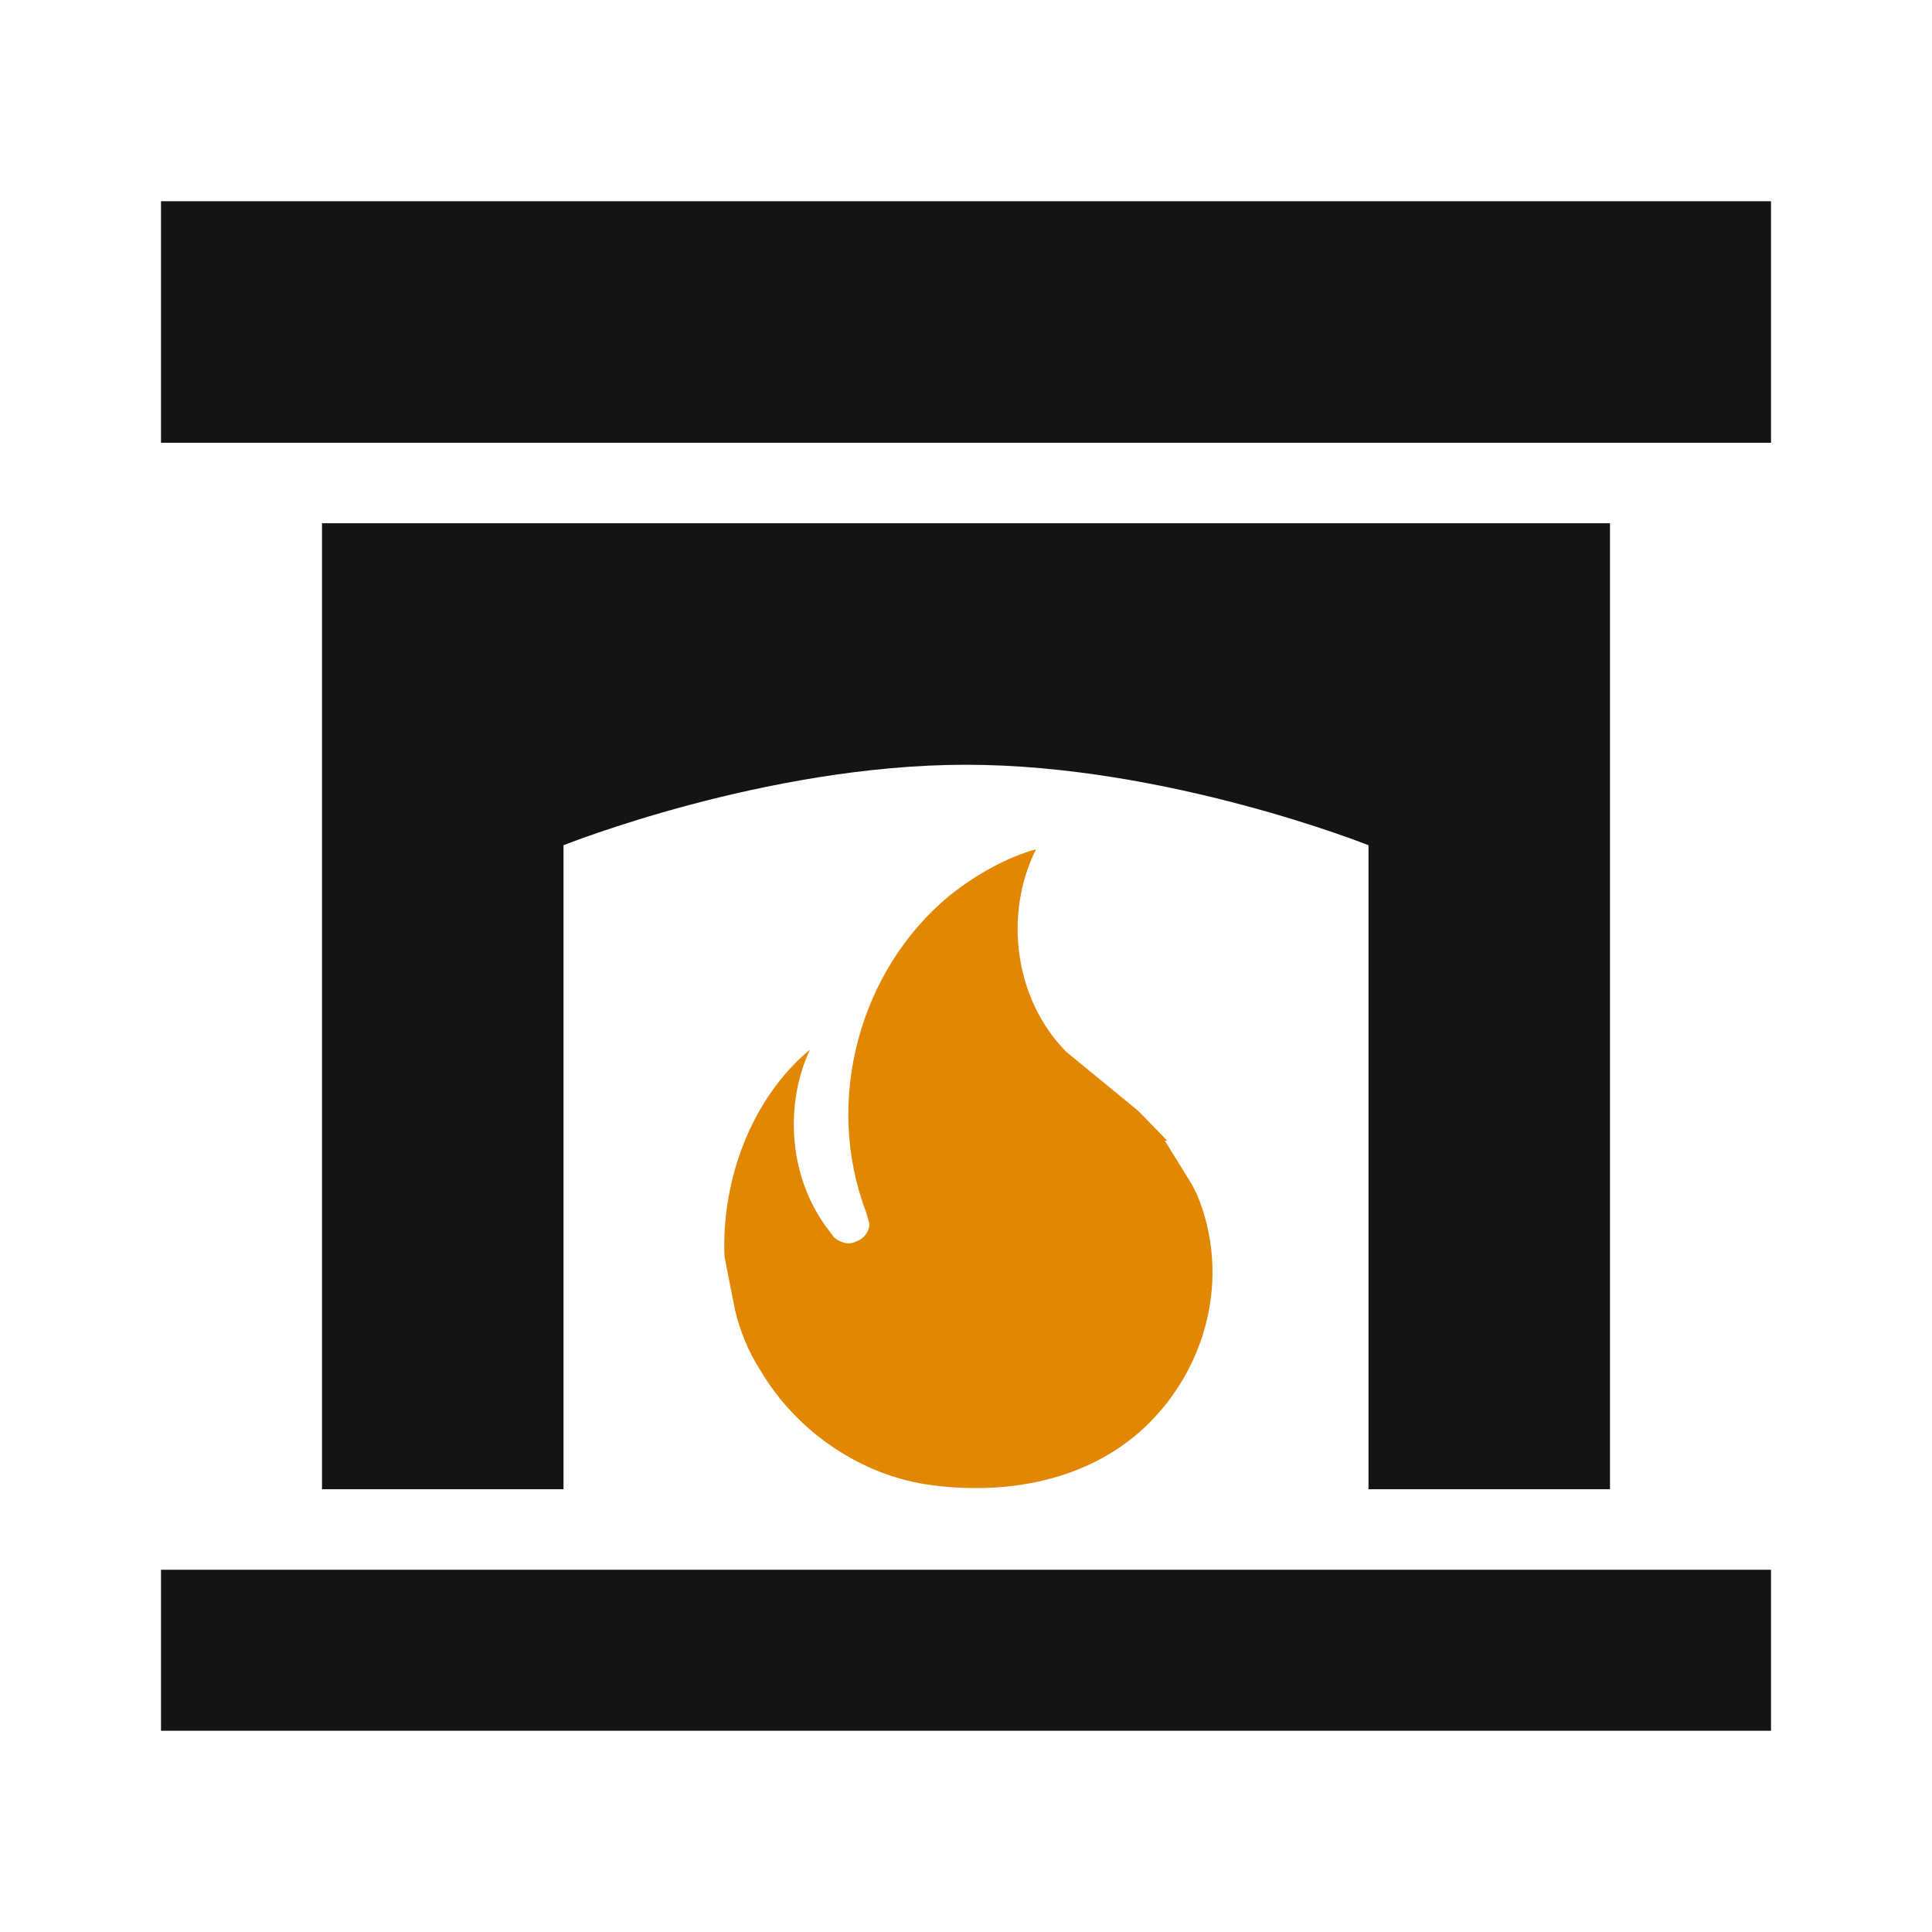
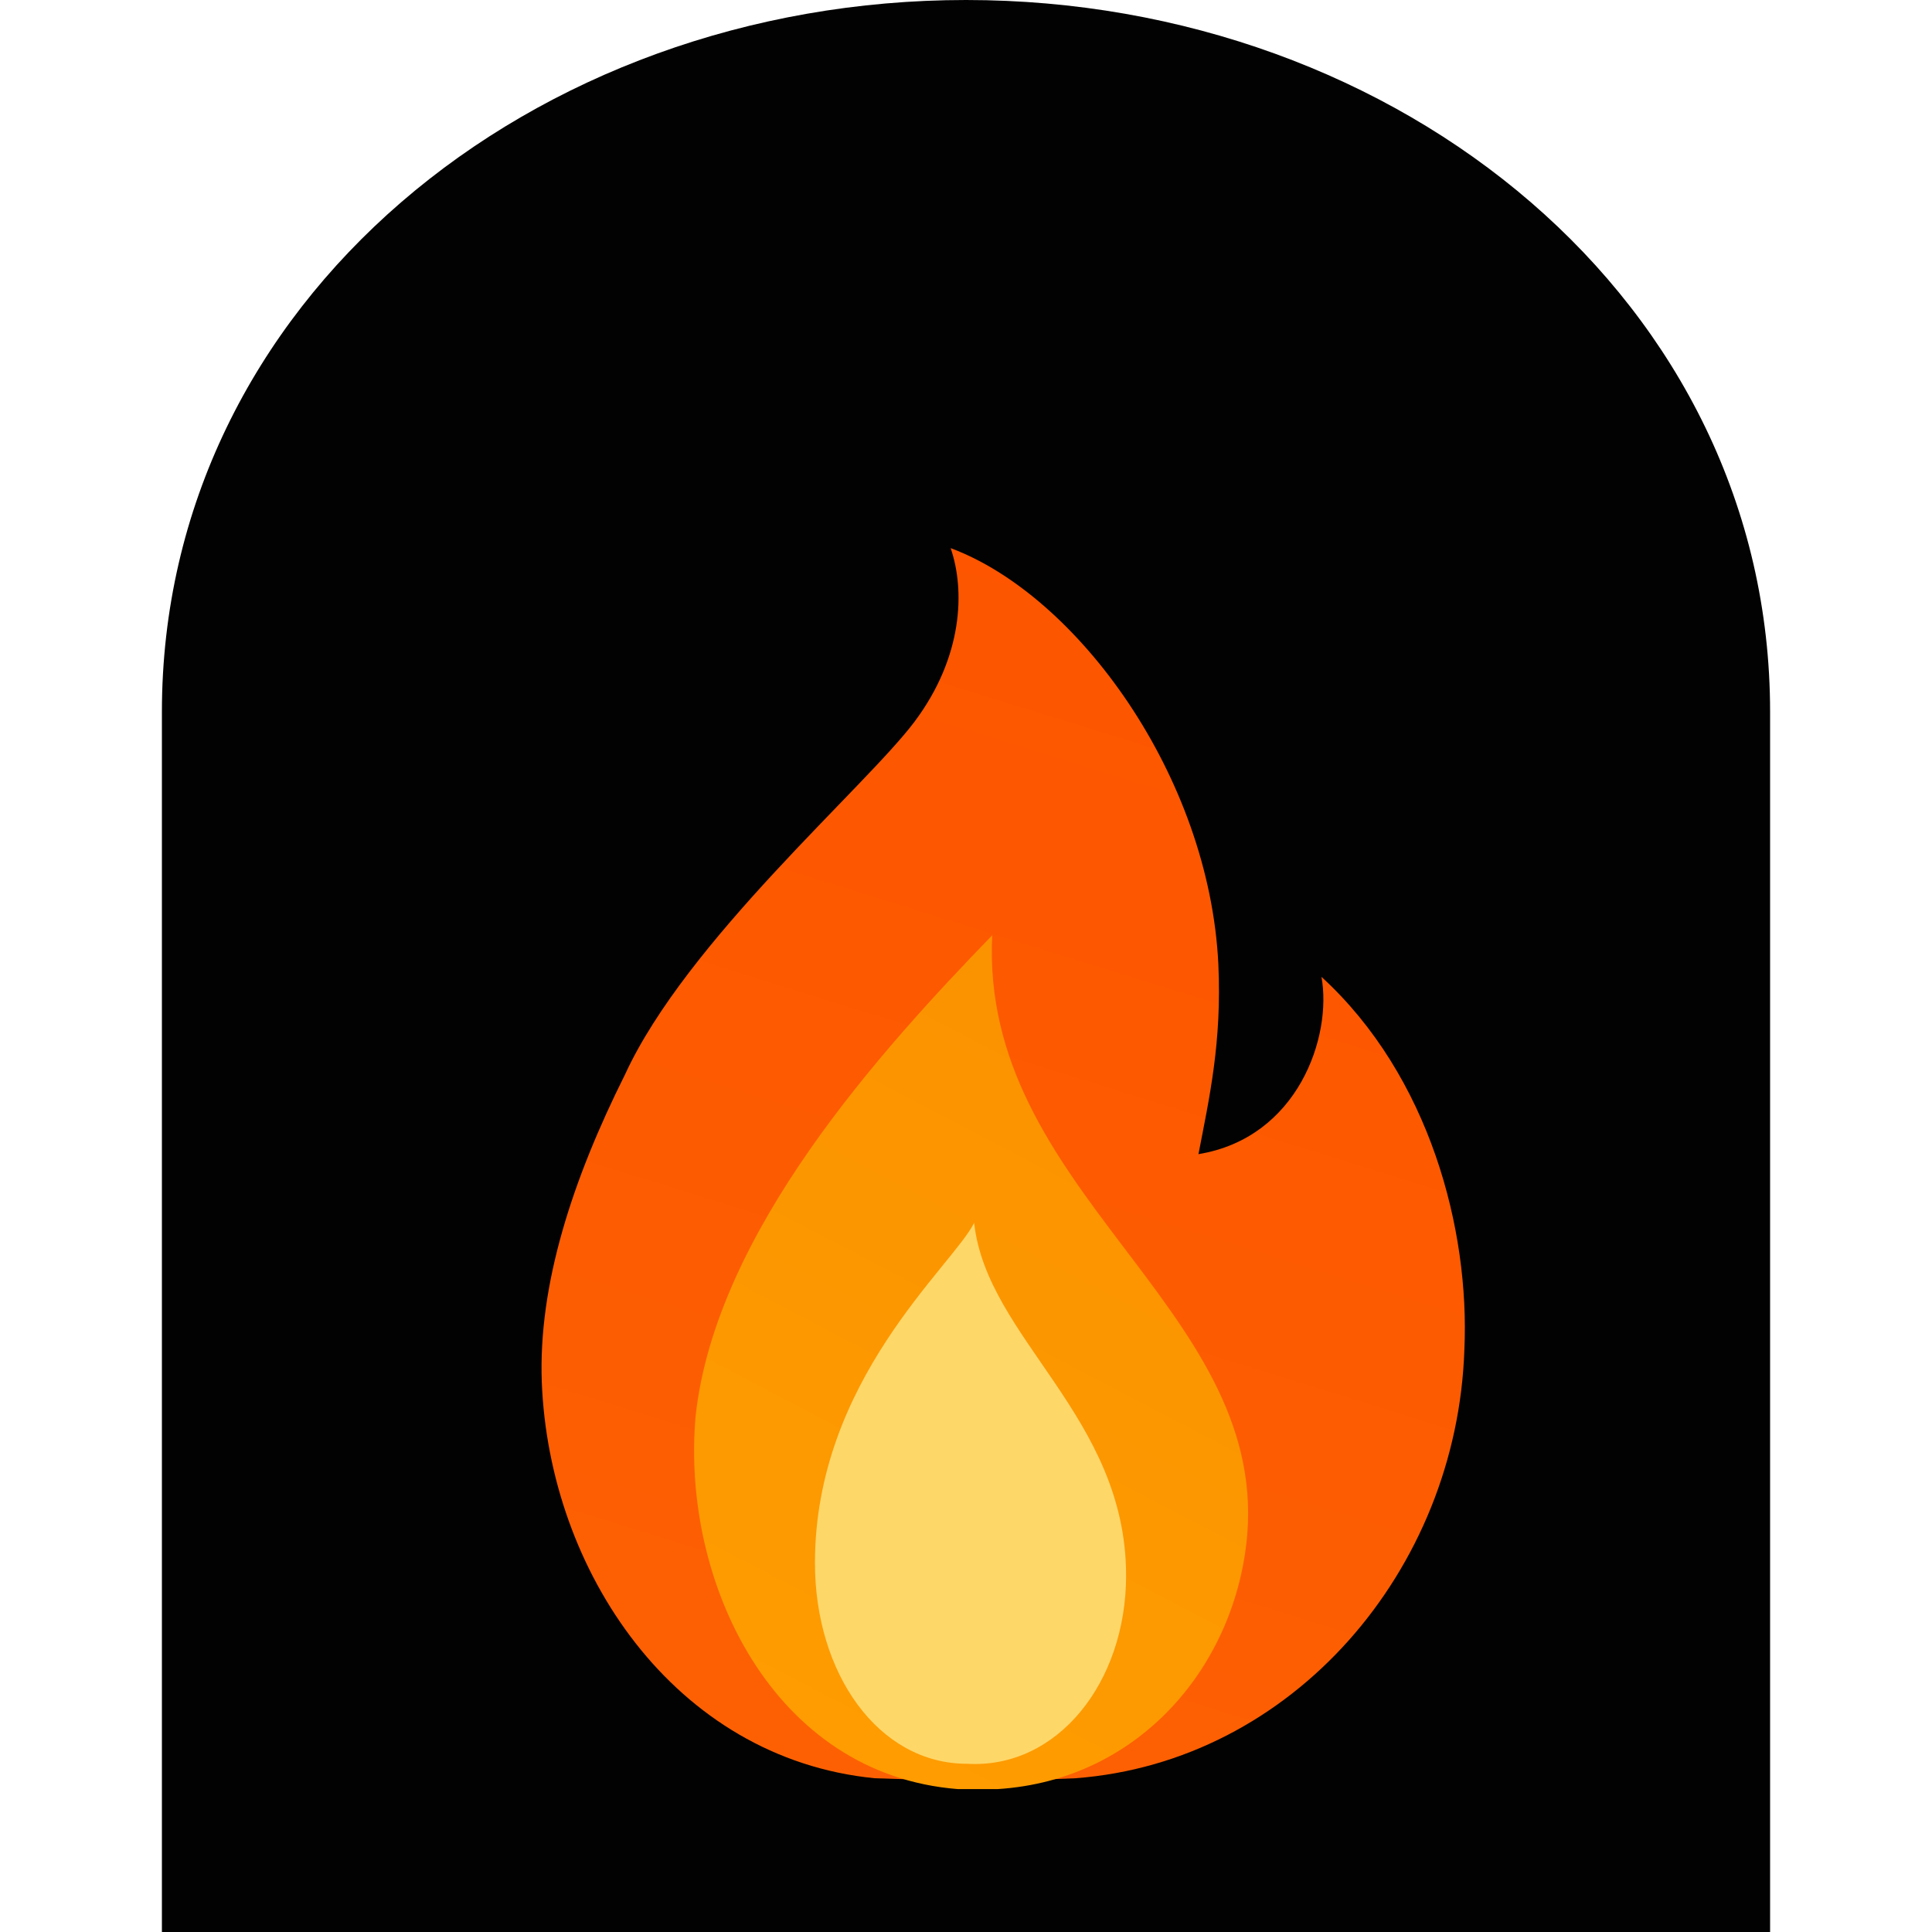
- <svg xmlns="http://www.w3.org/2000/svg" viewBox="0 0 24 24">
-   <style>@media (prefers-color-scheme:dark){[fill="#141414"]{fill:#fbfbfb}}</style>
-   <path fill="#141414" d="M13.11 16.94c.26-.24.42-.64.39-1v-.19c-.12-.6-.65-.79-1-1.25l-.24-.45c-.13.3-.14.58-.09.91.06.34.2.63.12.98-.09.39-.39.78-.92.91.3.29.78.52 1.27.36z" />
-   <path fill="#141414" d="M20 6.5v12h-3v-8s-2.5-1-5-1-5 1-5 1v8H4v-12zm2-1H2v-3h20zm0 16H2v-2h20z" />
-   <path fill="#e18701" d="M14.5 14.17h-.03l.34.55.06.12c.42 1.01.13 2.16-.66 2.9-.71.66-1.71.83-2.63.71-.87-.11-1.68-.66-2.13-1.42-.15-.23-.26-.5-.32-.76L9 15.61c-.04-.96.34-1.97 1.06-2.57-.33.72-.25 1.62.24 2.25l.06.08c.08.07.19.1.28.05.09-.03.16-.12.16-.22l-.04-.14c-.53-1.39-.08-3.01 1.03-3.93.31-.25.71-.48 1.08-.58-.41.82-.26 1.88.38 2.52l.89.73z" />
+ <svg xmlns="http://www.w3.org/2000/svg" width="106.8" height="106.8" viewBox="0 0 106.8 106.8">
+   <style>@supports (color:oklch(0%0 0)){@media (color-gamut:p3){#outer{fill:url(#a-p3)}#middle{fill:url(#b-p3)}}}</style>
+   <path fill="#020202" d="M53.4 0C29.4 0 8.95 16.7 8.95 39.35v67.45h88.9V39.35C97.85 16.7 77.4 0 53.4 0" />
+   <linearGradient id="a" x1="47.49" x2="67.78" y1="99.3" y2="34" gradientTransform="translate(-1.45 -1.6)" gradientUnits="userSpaceOnUse">
+     <stop offset="0" stop-color="#fd6003" />
+     <stop offset="1" stop-color="#fd5500" />
+   </linearGradient>
+   <linearGradient id="a-p3" x1="47.49" x2="67.78" y1="99.3" y2="34" gradientTransform="translate(-1.45 -1.6)" gradientUnits="userSpaceOnUse">
+     <stop offset="0" stop-color="oklch(68.54% 0.228 41.78)" />
+     <stop offset="1" stop-color="oklch(67.27% 0.237 38.98)" />
+   </linearGradient>
+   <path id="outer" fill="url(#a)" d="M66.25 63.8c.6-3.1 1.3-6.2 1.1-10.5-.5-10.4-7.8-20.4-14.8-23 .8 2.3.7 6-2 9.6s-12.6 12.1-16 19.5c-2.9 5.8-4.8 11.6-4.6 17 .4 10.4 7.3 20.8 18.4 21.9l6.1.2 5-.2c12-.9 21.1-11.5 21.5-23.7.3-6.6-1.9-15.1-7.9-20.6.6 3.3-1.3 8.9-6.8 9.8" />
+   <linearGradient id="b" x1="42.28" x2="63.06" y1="95.32" y2="55.61" gradientTransform="translate(-1.45 -1.6)" gradientUnits="userSpaceOnUse">
+     <stop offset="0" stop-color="#fe9c01" />
+     <stop offset="1" stop-color="#fb9200" />
+   </linearGradient>
+   <linearGradient id="b-p3" x1="42.28" x2="63.06" y1="95.32" y2="55.61" gradientTransform="translate(-1.45 -1.6)" gradientUnits="userSpaceOnUse">
+     <stop offset="0" stop-color="oklch(77.58% 0.189 66.34)" />
+     <stop offset="1" stop-color="oklch(75.52% 0.191 62.29)" />
+   </linearGradient>
+   <path id="middle" fill="url(#b)" d="M54.85 51.7c-6.1 6.3-15.3 16.4-16.4 26.6-.8 9.2 4.3 19.8 14.5 20.6h2.2c7.9-.5 13.2-6.9 13.8-14.1 1-12.6-14.8-19-14.1-33.1" />
+   <path fill="#fed769" d="M53.85 67.6c-1.2 2.4-8.8 8.7-8.8 18.8 0 6.1 3.5 11.1 8.4 11.1 5 .3 8.8-4.5 8.8-10.4 0-8.8-7.7-13.1-8.4-19.5" />
</svg>
